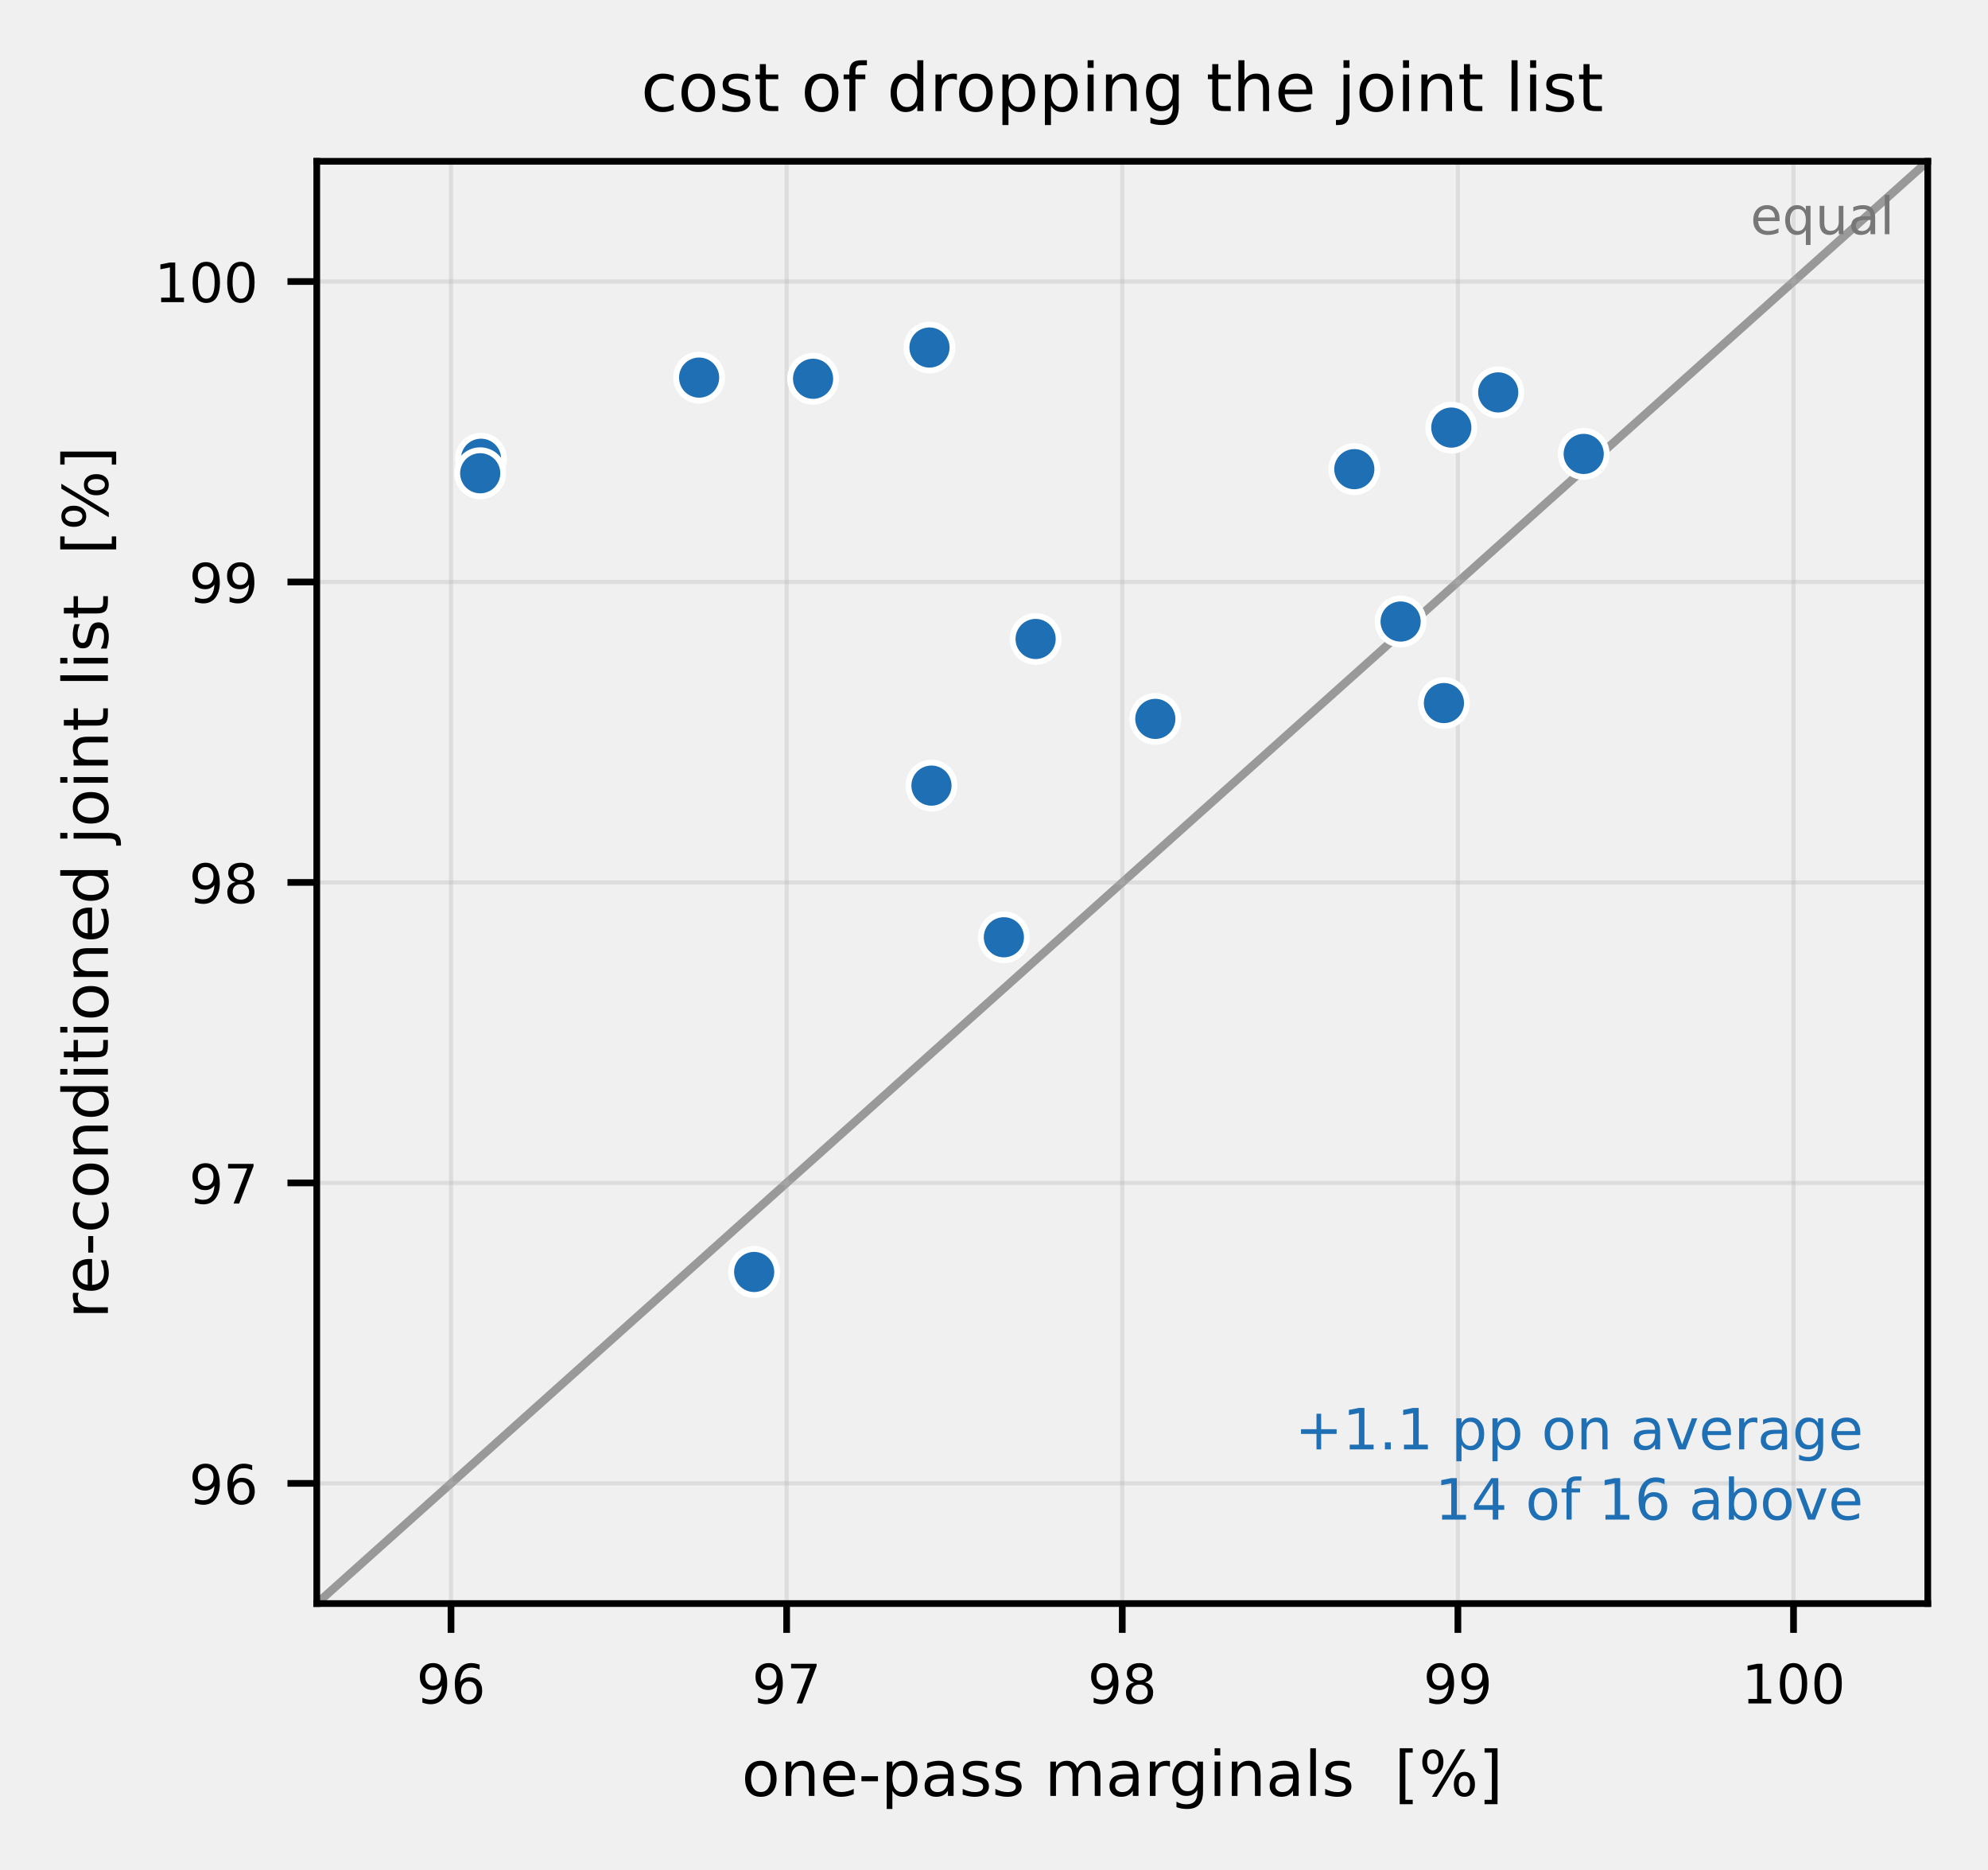
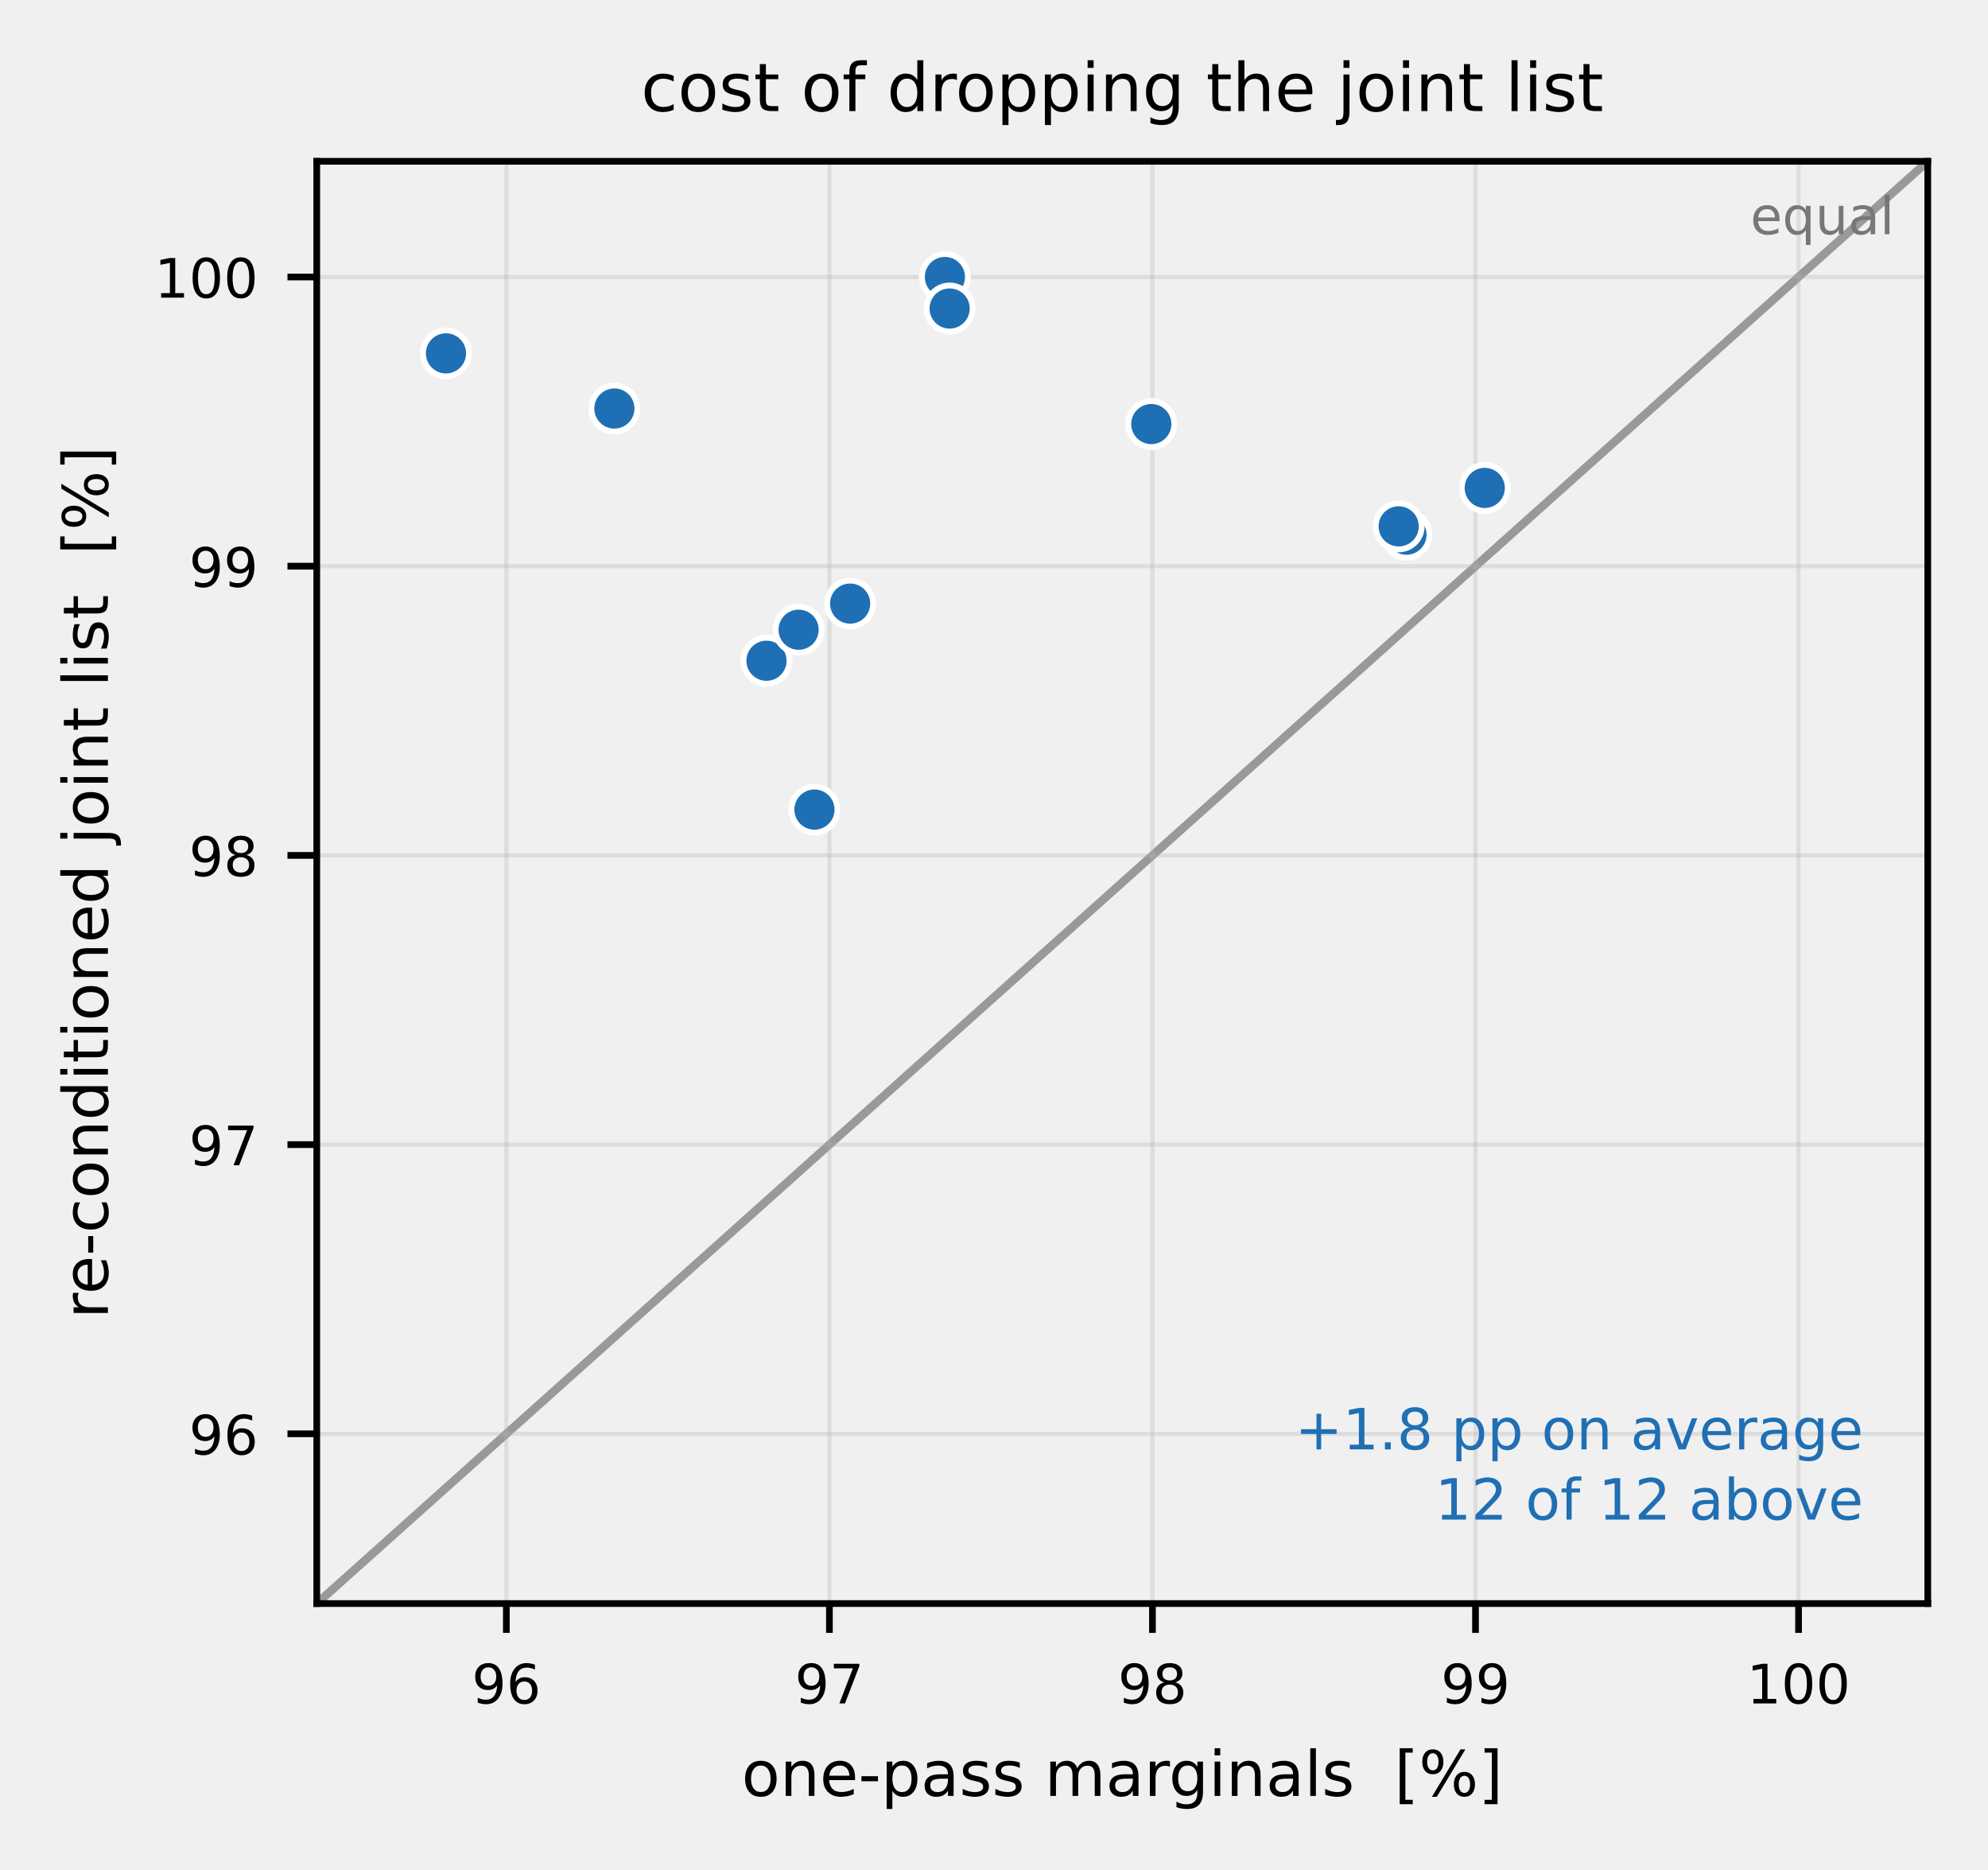
<svg xmlns="http://www.w3.org/2000/svg" xmlns:xlink="http://www.w3.org/1999/xlink" width="237.645pt" height="223.388pt" viewBox="0 0 237.645 223.388" version="1.1">
  <defs>
    <style type="text/css">*{stroke-linejoin: round; stroke-linecap: butt}</style>
  </defs>
  <g id="figure_1">
    <g id="patch_1">
      <path d="M 0 223.388  L 237.645 223.388  L 237.645 0  L 0 0  L 0 223.388  z " style="fill: none" />
    </g>
    <g id="axes_1">
      <g id="patch_2">
        <path d="M 37.865 191.639  L 230.445 191.639  L 230.445 19.279  L 37.865 19.279  L 37.865 191.639  z " style="fill: none" />
      </g>
      <g id="line2d_1">
-         <path d="M 37.865 191.639  L 230.445 19.279  " clip-path="url(#p2196c49c34)" style="fill: none; stroke: #999999; stroke-linecap: square" />
+         <path d="M 37.865 191.639  L 230.445 19.279  " clip-path="url(#p0220fc69d8)" style="fill: none; stroke: #999999; stroke-linecap: square" />
      </g>
      <g id="matplotlib.axis_1">
        <g id="xtick_1">
          <g id="line2d_2">
-             <path d="M 53.914 191.639  L 53.914 19.279  " clip-path="url(#p2196c49c34)" style="fill: none; stroke: #b0b0b0; stroke-opacity: 0.3; stroke-width: 0.5; stroke-linecap: square" />
+             <path d="M 60.529 191.639  L 60.529 19.279  " clip-path="url(#p0220fc69d8)" style="fill: none; stroke: #b0b0b0; stroke-opacity: 0.3; stroke-width: 0.5; stroke-linecap: square" />
          </g>
          <g id="line2d_3">
            <defs>
-               <path id="m50d1a1faae" d="M 0 0  L 0 3.5  " style="stroke: #000000; stroke-width: 0.8" />
+               <path id="m926b6ce892" d="M 0 0  L 0 3.5  " style="stroke: #000000; stroke-width: 0.8" />
            </defs>
            <g>
-               <use xlink:href="#m50d1a1faae" x="53.914" y="191.639" style="stroke: #000000; stroke-width: 0.8" />
+               <use xlink:href="#m926b6ce892" x="60.529" y="191.639" style="stroke: #000000; stroke-width: 0.8" />
            </g>
          </g>
          <g id="text_1">
-             <g transform="translate(49.77818 203.5777) scale(0.065 -0.065)">
+             <g transform="translate(56.3938 203.5777) scale(0.065 -0.065)">
              <defs>
                <path id="DejaVuSans-39" d="M 703 97  L 703 672  Q 941 559 1184 500  Q 1428 441 1663 441  Q 2288 441 2617 861  Q 2947 1281 2994 2138  Q 2813 1869 2534 1725  Q 2256 1581 1919 1581  Q 1219 1581 811 2004  Q 403 2428 403 3163  Q 403 3881 828 4315  Q 1253 4750 1959 4750  Q 2769 4750 3195 4129  Q 3622 3509 3622 2328  Q 3622 1225 3098 567  Q 2575 -91 1691 -91  Q 1453 -91 1209 -44  Q 966 3 703 97  z M 1959 2075  Q 2384 2075 2632 2365  Q 2881 2656 2881 3163  Q 2881 3666 2632 3958  Q 2384 4250 1959 4250  Q 1534 4250 1286 3958  Q 1038 3666 1038 3163  Q 1038 2656 1286 2365  Q 1534 2075 1959 2075  z " transform="scale(0.015625)" />
                <path id="DejaVuSans-36" d="M 2113 2584  Q 1688 2584 1439 2293  Q 1191 2003 1191 1497  Q 1191 994 1439 701  Q 1688 409 2113 409  Q 2538 409 2786 701  Q 3034 994 3034 1497  Q 3034 2003 2786 2293  Q 2538 2584 2113 2584  z M 3366 4563  L 3366 3988  Q 3128 4100 2886 4159  Q 2644 4219 2406 4219  Q 1781 4219 1451 3797  Q 1122 3375 1075 2522  Q 1259 2794 1537 2939  Q 1816 3084 2150 3084  Q 2853 3084 3261 2657  Q 3669 2231 3669 1497  Q 3669 778 3244 343  Q 2819 -91 2113 -91  Q 1303 -91 875 529  Q 447 1150 447 2328  Q 447 3434 972 4092  Q 1497 4750 2381 4750  Q 2619 4750 2861 4703  Q 3103 4656 3366 4563  z " transform="scale(0.015625)" />
              </defs>
              <use xlink:href="#DejaVuSans-39" />
              <use xlink:href="#DejaVuSans-36" transform="translate(63.62305 0)" />
            </g>
          </g>
        </g>
        <g id="xtick_2">
          <g id="line2d_4">
-             <path d="M 94.035 191.639  L 94.035 19.279  " clip-path="url(#p2196c49c34)" style="fill: none; stroke: #b0b0b0; stroke-opacity: 0.3; stroke-width: 0.5; stroke-linecap: square" />
+             <path d="M 99.147 191.639  L 99.147 19.279  " clip-path="url(#p0220fc69d8)" style="fill: none; stroke: #b0b0b0; stroke-opacity: 0.3; stroke-width: 0.5; stroke-linecap: square" />
          </g>
          <g id="line2d_5">
            <g>
-               <use xlink:href="#m50d1a1faae" x="94.035" y="191.639" style="stroke: #000000; stroke-width: 0.8" />
+               <use xlink:href="#m926b6ce892" x="99.147" y="191.639" style="stroke: #000000; stroke-width: 0.8" />
            </g>
          </g>
          <g id="text_2">
-             <g transform="translate(89.89901 203.5777) scale(0.065 -0.065)">
+             <g transform="translate(95.01108 203.5777) scale(0.065 -0.065)">
              <defs>
                <path id="DejaVuSans-37" d="M 525 4666  L 3525 4666  L 3525 4397  L 1831 0  L 1172 0  L 2766 4134  L 525 4134  L 525 4666  z " transform="scale(0.015625)" />
              </defs>
              <use xlink:href="#DejaVuSans-39" />
              <use xlink:href="#DejaVuSans-37" transform="translate(63.62305 0)" />
            </g>
          </g>
        </g>
        <g id="xtick_3">
          <g id="line2d_6">
-             <path d="M 134.155 191.639  L 134.155 19.279  " clip-path="url(#p2196c49c34)" style="fill: none; stroke: #b0b0b0; stroke-opacity: 0.3; stroke-width: 0.5; stroke-linecap: square" />
+             <path d="M 137.764 191.639  L 137.764 19.279  " clip-path="url(#p0220fc69d8)" style="fill: none; stroke: #b0b0b0; stroke-opacity: 0.3; stroke-width: 0.5; stroke-linecap: square" />
          </g>
          <g id="line2d_7">
            <g>
-               <use xlink:href="#m50d1a1faae" x="134.155" y="191.639" style="stroke: #000000; stroke-width: 0.8" />
+               <use xlink:href="#m926b6ce892" x="137.764" y="191.639" style="stroke: #000000; stroke-width: 0.8" />
            </g>
          </g>
          <g id="text_3">
-             <g transform="translate(130.0198 203.5777) scale(0.065 -0.065)">
+             <g transform="translate(133.6284 203.5777) scale(0.065 -0.065)">
              <defs>
                <path id="DejaVuSans-38" d="M 2034 2216  Q 1584 2216 1326 1975  Q 1069 1734 1069 1313  Q 1069 891 1326 650  Q 1584 409 2034 409  Q 2484 409 2743 651  Q 3003 894 3003 1313  Q 3003 1734 2745 1975  Q 2488 2216 2034 2216  z M 1403 2484  Q 997 2584 770 2862  Q 544 3141 544 3541  Q 544 4100 942 4425  Q 1341 4750 2034 4750  Q 2731 4750 3128 4425  Q 3525 4100 3525 3541  Q 3525 3141 3298 2862  Q 3072 2584 2669 2484  Q 3125 2378 3379 2068  Q 3634 1759 3634 1313  Q 3634 634 3220 271  Q 2806 -91 2034 -91  Q 1263 -91 848 271  Q 434 634 434 1313  Q 434 1759 690 2068  Q 947 2378 1403 2484  z M 1172 3481  Q 1172 3119 1398 2916  Q 1625 2713 2034 2713  Q 2441 2713 2670 2916  Q 2900 3119 2900 3481  Q 2900 3844 2670 4047  Q 2441 4250 2034 4250  Q 1625 4250 1398 4047  Q 1172 3844 1172 3481  z " transform="scale(0.015625)" />
              </defs>
              <use xlink:href="#DejaVuSans-39" />
              <use xlink:href="#DejaVuSans-38" transform="translate(63.62305 0)" />
            </g>
          </g>
        </g>
        <g id="xtick_4">
          <g id="line2d_8">
-             <path d="M 174.276 191.639  L 174.276 19.279  " clip-path="url(#p2196c49c34)" style="fill: none; stroke: #b0b0b0; stroke-opacity: 0.3; stroke-width: 0.5; stroke-linecap: square" />
+             <path d="M 176.381 191.639  L 176.381 19.279  " clip-path="url(#p0220fc69d8)" style="fill: none; stroke: #b0b0b0; stroke-opacity: 0.3; stroke-width: 0.5; stroke-linecap: square" />
          </g>
          <g id="line2d_9">
            <g>
-               <use xlink:href="#m50d1a1faae" x="174.276" y="191.639" style="stroke: #000000; stroke-width: 0.8" />
+               <use xlink:href="#m926b6ce892" x="176.381" y="191.639" style="stroke: #000000; stroke-width: 0.8" />
            </g>
          </g>
          <g id="text_4">
-             <g transform="translate(170.1407 203.5777) scale(0.065 -0.065)">
+             <g transform="translate(172.2456 203.5777) scale(0.065 -0.065)">
              <use xlink:href="#DejaVuSans-39" />
              <use xlink:href="#DejaVuSans-39" transform="translate(63.62305 0)" />
            </g>
          </g>
        </g>
        <g id="xtick_5">
          <g id="line2d_10">
-             <path d="M 214.397 191.639  L 214.397 19.279  " clip-path="url(#p2196c49c34)" style="fill: none; stroke: #b0b0b0; stroke-opacity: 0.3; stroke-width: 0.5; stroke-linecap: square" />
+             <path d="M 214.999 191.639  L 214.999 19.279  " clip-path="url(#p0220fc69d8)" style="fill: none; stroke: #b0b0b0; stroke-opacity: 0.3; stroke-width: 0.5; stroke-linecap: square" />
          </g>
          <g id="line2d_11">
            <g>
-               <use xlink:href="#m50d1a1faae" x="214.397" y="191.639" style="stroke: #000000; stroke-width: 0.8" />
+               <use xlink:href="#m926b6ce892" x="214.999" y="191.639" style="stroke: #000000; stroke-width: 0.8" />
            </g>
          </g>
          <g id="text_5">
-             <g transform="translate(208.1937 203.5777) scale(0.065 -0.065)">
+             <g transform="translate(208.7951 203.5777) scale(0.065 -0.065)">
              <defs>
                <path id="DejaVuSans-31" d="M 794 531  L 1825 531  L 1825 4091  L 703 3866  L 703 4441  L 1819 4666  L 2450 4666  L 2450 531  L 3481 531  L 3481 0  L 794 0  L 794 531  z " transform="scale(0.015625)" />
                <path id="DejaVuSans-30" d="M 2034 4250  Q 1547 4250 1301 3770  Q 1056 3291 1056 2328  Q 1056 1369 1301 889  Q 1547 409 2034 409  Q 2525 409 2770 889  Q 3016 1369 3016 2328  Q 3016 3291 2770 3770  Q 2525 4250 2034 4250  z M 2034 4750  Q 2819 4750 3233 4129  Q 3647 3509 3647 2328  Q 3647 1150 3233 529  Q 2819 -91 2034 -91  Q 1250 -91 836 529  Q 422 1150 422 2328  Q 422 3509 836 4129  Q 1250 4750 2034 4750  z " transform="scale(0.015625)" />
              </defs>
              <use xlink:href="#DejaVuSans-31" />
              <use xlink:href="#DejaVuSans-30" transform="translate(63.62305 0)" />
              <use xlink:href="#DejaVuSans-30" transform="translate(127.2461 0)" />
            </g>
          </g>
        </g>
        <g id="text_6">
          <g transform="translate(88.65449 214.6284) scale(0.075 -0.075)">
            <defs>
              <path id="DejaVuSans-6f" d="M 1959 3097  Q 1497 3097 1228 2736  Q 959 2375 959 1747  Q 959 1119 1226 758  Q 1494 397 1959 397  Q 2419 397 2687 759  Q 2956 1122 2956 1747  Q 2956 2369 2687 2733  Q 2419 3097 1959 3097  z M 1959 3584  Q 2709 3584 3137 3096  Q 3566 2609 3566 1747  Q 3566 888 3137 398  Q 2709 -91 1959 -91  Q 1206 -91 779 398  Q 353 888 353 1747  Q 353 2609 779 3096  Q 1206 3584 1959 3584  z " transform="scale(0.015625)" />
              <path id="DejaVuSans-6e" d="M 3513 2113  L 3513 0  L 2938 0  L 2938 2094  Q 2938 2591 2744 2837  Q 2550 3084 2163 3084  Q 1697 3084 1428 2787  Q 1159 2491 1159 1978  L 1159 0  L 581 0  L 581 3500  L 1159 3500  L 1159 2956  Q 1366 3272 1645 3428  Q 1925 3584 2291 3584  Q 2894 3584 3203 3211  Q 3513 2838 3513 2113  z " transform="scale(0.015625)" />
              <path id="DejaVuSans-65" d="M 3597 1894  L 3597 1613  L 953 1613  Q 991 1019 1311 708  Q 1631 397 2203 397  Q 2534 397 2845 478  Q 3156 559 3463 722  L 3463 178  Q 3153 47 2828 -22  Q 2503 -91 2169 -91  Q 1331 -91 842 396  Q 353 884 353 1716  Q 353 2575 817 3079  Q 1281 3584 2069 3584  Q 2775 3584 3186 3129  Q 3597 2675 3597 1894  z M 3022 2063  Q 3016 2534 2758 2815  Q 2500 3097 2075 3097  Q 1594 3097 1305 2825  Q 1016 2553 972 2059  L 3022 2063  z " transform="scale(0.015625)" />
              <path id="DejaVuSans-2d" d="M 313 2009  L 1997 2009  L 1997 1497  L 313 1497  L 313 2009  z " transform="scale(0.015625)" />
              <path id="DejaVuSans-70" d="M 1159 525  L 1159 -1331  L 581 -1331  L 581 3500  L 1159 3500  L 1159 2969  Q 1341 3281 1617 3432  Q 1894 3584 2278 3584  Q 2916 3584 3314 3078  Q 3713 2572 3713 1747  Q 3713 922 3314 415  Q 2916 -91 2278 -91  Q 1894 -91 1617 61  Q 1341 213 1159 525  z M 3116 1747  Q 3116 2381 2855 2742  Q 2594 3103 2138 3103  Q 1681 3103 1420 2742  Q 1159 2381 1159 1747  Q 1159 1113 1420 752  Q 1681 391 2138 391  Q 2594 391 2855 752  Q 3116 1113 3116 1747  z " transform="scale(0.015625)" />
              <path id="DejaVuSans-61" d="M 2194 1759  Q 1497 1759 1228 1600  Q 959 1441 959 1056  Q 959 750 1161 570  Q 1363 391 1709 391  Q 2188 391 2477 730  Q 2766 1069 2766 1631  L 2766 1759  L 2194 1759  z M 3341 1997  L 3341 0  L 2766 0  L 2766 531  Q 2569 213 2275 61  Q 1981 -91 1556 -91  Q 1019 -91 701 211  Q 384 513 384 1019  Q 384 1609 779 1909  Q 1175 2209 1959 2209  L 2766 2209  L 2766 2266  Q 2766 2663 2505 2880  Q 2244 3097 1772 3097  Q 1472 3097 1187 3025  Q 903 2953 641 2809  L 641 3341  Q 956 3463 1253 3523  Q 1550 3584 1831 3584  Q 2591 3584 2966 3190  Q 3341 2797 3341 1997  z " transform="scale(0.015625)" />
              <path id="DejaVuSans-73" d="M 2834 3397  L 2834 2853  Q 2591 2978 2328 3040  Q 2066 3103 1784 3103  Q 1356 3103 1142 2972  Q 928 2841 928 2578  Q 928 2378 1081 2264  Q 1234 2150 1697 2047  L 1894 2003  Q 2506 1872 2764 1633  Q 3022 1394 3022 966  Q 3022 478 2636 193  Q 2250 -91 1575 -91  Q 1294 -91 989 -36  Q 684 19 347 128  L 347 722  Q 666 556 975 473  Q 1284 391 1588 391  Q 1994 391 2212 530  Q 2431 669 2431 922  Q 2431 1156 2273 1281  Q 2116 1406 1581 1522  L 1381 1569  Q 847 1681 609 1914  Q 372 2147 372 2553  Q 372 3047 722 3315  Q 1072 3584 1716 3584  Q 2034 3584 2315 3537  Q 2597 3491 2834 3397  z " transform="scale(0.015625)" />
              <path id="DejaVuSans-20" transform="scale(0.015625)" />
              <path id="DejaVuSans-6d" d="M 3328 2828  Q 3544 3216 3844 3400  Q 4144 3584 4550 3584  Q 5097 3584 5394 3201  Q 5691 2819 5691 2113  L 5691 0  L 5113 0  L 5113 2094  Q 5113 2597 4934 2840  Q 4756 3084 4391 3084  Q 3944 3084 3684 2787  Q 3425 2491 3425 1978  L 3425 0  L 2847 0  L 2847 2094  Q 2847 2600 2669 2842  Q 2491 3084 2119 3084  Q 1678 3084 1418 2786  Q 1159 2488 1159 1978  L 1159 0  L 581 0  L 581 3500  L 1159 3500  L 1159 2956  Q 1356 3278 1631 3431  Q 1906 3584 2284 3584  Q 2666 3584 2933 3390  Q 3200 3197 3328 2828  z " transform="scale(0.015625)" />
              <path id="DejaVuSans-72" d="M 2631 2963  Q 2534 3019 2420 3045  Q 2306 3072 2169 3072  Q 1681 3072 1420 2755  Q 1159 2438 1159 1844  L 1159 0  L 581 0  L 581 3500  L 1159 3500  L 1159 2956  Q 1341 3275 1631 3429  Q 1922 3584 2338 3584  Q 2397 3584 2469 3576  Q 2541 3569 2628 3553  L 2631 2963  z " transform="scale(0.015625)" />
              <path id="DejaVuSans-67" d="M 2906 1791  Q 2906 2416 2648 2759  Q 2391 3103 1925 3103  Q 1463 3103 1205 2759  Q 947 2416 947 1791  Q 947 1169 1205 825  Q 1463 481 1925 481  Q 2391 481 2648 825  Q 2906 1169 2906 1791  z M 3481 434  Q 3481 -459 3084 -895  Q 2688 -1331 1869 -1331  Q 1566 -1331 1297 -1286  Q 1028 -1241 775 -1147  L 775 -588  Q 1028 -725 1275 -790  Q 1522 -856 1778 -856  Q 2344 -856 2625 -561  Q 2906 -266 2906 331  L 2906 616  Q 2728 306 2450 153  Q 2172 0 1784 0  Q 1141 0 747 490  Q 353 981 353 1791  Q 353 2603 747 3093  Q 1141 3584 1784 3584  Q 2172 3584 2450 3431  Q 2728 3278 2906 2969  L 2906 3500  L 3481 3500  L 3481 434  z " transform="scale(0.015625)" />
              <path id="DejaVuSans-69" d="M 603 3500  L 1178 3500  L 1178 0  L 603 0  L 603 3500  z M 603 4863  L 1178 4863  L 1178 4134  L 603 4134  L 603 4863  z " transform="scale(0.015625)" />
              <path id="DejaVuSans-6c" d="M 603 4863  L 1178 4863  L 1178 0  L 603 0  L 603 4863  z " transform="scale(0.015625)" />
              <path id="DejaVuSans-5b" d="M 550 4863  L 1875 4863  L 1875 4416  L 1125 4416  L 1125 -397  L 1875 -397  L 1875 -844  L 550 -844  L 550 4863  z " transform="scale(0.015625)" />
              <path id="DejaVuSans-25" d="M 4653 2053  Q 4381 2053 4226 1822  Q 4072 1591 4072 1178  Q 4072 772 4226 539  Q 4381 306 4653 306  Q 4919 306 5073 539  Q 5228 772 5228 1178  Q 5228 1588 5073 1820  Q 4919 2053 4653 2053  z M 4653 2450  Q 5147 2450 5437 2106  Q 5728 1763 5728 1178  Q 5728 594 5436 251  Q 5144 -91 4653 -91  Q 4153 -91 3862 251  Q 3572 594 3572 1178  Q 3572 1766 3864 2108  Q 4156 2450 4653 2450  z M 1428 4353  Q 1159 4353 1004 4120  Q 850 3888 850 3481  Q 850 3069 1003 2837  Q 1156 2606 1428 2606  Q 1700 2606 1854 2837  Q 2009 3069 2009 3481  Q 2009 3884 1853 4118  Q 1697 4353 1428 4353  z M 4250 4750  L 4750 4750  L 1831 -91  L 1331 -91  L 4250 4750  z M 1428 4750  Q 1922 4750 2215 4408  Q 2509 4066 2509 3481  Q 2509 2891 2217 2550  Q 1925 2209 1428 2209  Q 931 2209 642 2551  Q 353 2894 353 3481  Q 353 4063 643 4406  Q 934 4750 1428 4750  z " transform="scale(0.015625)" />
              <path id="DejaVuSans-5d" d="M 1947 4863  L 1947 -844  L 622 -844  L 622 -397  L 1369 -397  L 1369 4416  L 622 4416  L 622 4863  L 1947 4863  z " transform="scale(0.015625)" />
            </defs>
            <use xlink:href="#DejaVuSans-6f" />
            <use xlink:href="#DejaVuSans-6e" transform="translate(61.18164 0)" />
            <use xlink:href="#DejaVuSans-65" transform="translate(124.5605 0)" />
            <use xlink:href="#DejaVuSans-2d" transform="translate(186.084 0)" />
            <use xlink:href="#DejaVuSans-70" transform="translate(222.168 0)" />
            <use xlink:href="#DejaVuSans-61" transform="translate(285.6445 0)" />
            <use xlink:href="#DejaVuSans-73" transform="translate(346.9238 0)" />
            <use xlink:href="#DejaVuSans-73" transform="translate(399.0234 0)" />
            <use xlink:href="#DejaVuSans-20" transform="translate(451.123 0)" />
            <use xlink:href="#DejaVuSans-6d" transform="translate(482.9102 0)" />
            <use xlink:href="#DejaVuSans-61" transform="translate(580.3223 0)" />
            <use xlink:href="#DejaVuSans-72" transform="translate(641.6016 0)" />
            <use xlink:href="#DejaVuSans-67" transform="translate(680.9648 0)" />
            <use xlink:href="#DejaVuSans-69" transform="translate(744.4414 0)" />
            <use xlink:href="#DejaVuSans-6e" transform="translate(772.2246 0)" />
            <use xlink:href="#DejaVuSans-61" transform="translate(835.6035 0)" />
            <use xlink:href="#DejaVuSans-6c" transform="translate(896.8828 0)" />
            <use xlink:href="#DejaVuSans-73" transform="translate(924.666 0)" />
            <use xlink:href="#DejaVuSans-20" transform="translate(976.7656 0)" />
            <use xlink:href="#DejaVuSans-20" transform="translate(1008.553 0)" />
            <use xlink:href="#DejaVuSans-5b" transform="translate(1040.34 0)" />
            <use xlink:href="#DejaVuSans-25" transform="translate(1079.354 0)" />
            <use xlink:href="#DejaVuSans-5d" transform="translate(1174.373 0)" />
          </g>
        </g>
      </g>
      <g id="matplotlib.axis_2">
        <g id="ytick_1">
          <g id="line2d_12">
-             <path d="M 37.865 177.275  L 230.445 177.275  " clip-path="url(#p2196c49c34)" style="fill: none; stroke: #b0b0b0; stroke-opacity: 0.3; stroke-width: 0.5; stroke-linecap: square" />
+             <path d="M 37.865 171.354  L 230.445 171.354  " clip-path="url(#p0220fc69d8)" style="fill: none; stroke: #b0b0b0; stroke-opacity: 0.3; stroke-width: 0.5; stroke-linecap: square" />
          </g>
          <g id="line2d_13">
            <defs>
-               <path id="m8df9eb18dc" d="M 0 0  L -3.5 0  " style="stroke: #000000; stroke-width: 0.8" />
+               <path id="md4b26f24df" d="M 0 0  L -3.5 0  " style="stroke: #000000; stroke-width: 0.8" />
            </defs>
            <g>
-               <use xlink:href="#m8df9eb18dc" x="37.865" y="177.275" style="stroke: #000000; stroke-width: 0.8" />
+               <use xlink:href="#md4b26f24df" x="37.865" y="171.354" style="stroke: #000000; stroke-width: 0.8" />
            </g>
          </g>
          <g id="text_7">
-             <g transform="translate(22.59422 179.7449) scale(0.065 -0.065)">
+             <g transform="translate(22.59422 173.8239) scale(0.065 -0.065)">
              <use xlink:href="#DejaVuSans-39" />
              <use xlink:href="#DejaVuSans-36" transform="translate(63.62305 0)" />
            </g>
          </g>
        </g>
        <g id="ytick_2">
          <g id="line2d_14">
-             <path d="M 37.865 141.367  L 230.445 141.367  " clip-path="url(#p2196c49c34)" style="fill: none; stroke: #b0b0b0; stroke-opacity: 0.3; stroke-width: 0.5; stroke-linecap: square" />
+             <path d="M 37.865 136.792  L 230.445 136.792  " clip-path="url(#p0220fc69d8)" style="fill: none; stroke: #b0b0b0; stroke-opacity: 0.3; stroke-width: 0.5; stroke-linecap: square" />
          </g>
          <g id="line2d_15">
            <g>
-               <use xlink:href="#m8df9eb18dc" x="37.865" y="141.367" style="stroke: #000000; stroke-width: 0.8" />
+               <use xlink:href="#md4b26f24df" x="37.865" y="136.792" style="stroke: #000000; stroke-width: 0.8" />
            </g>
          </g>
          <g id="text_8">
-             <g transform="translate(22.59422 143.8366) scale(0.065 -0.065)">
+             <g transform="translate(22.59422 139.2612) scale(0.065 -0.065)">
              <use xlink:href="#DejaVuSans-39" />
              <use xlink:href="#DejaVuSans-37" transform="translate(63.62305 0)" />
            </g>
          </g>
        </g>
        <g id="ytick_3">
          <g id="line2d_16">
-             <path d="M 37.865 105.459  L 230.445 105.459  " clip-path="url(#p2196c49c34)" style="fill: none; stroke: #b0b0b0; stroke-opacity: 0.3; stroke-width: 0.5; stroke-linecap: square" />
+             <path d="M 37.865 102.229  L 230.445 102.229  " clip-path="url(#p0220fc69d8)" style="fill: none; stroke: #b0b0b0; stroke-opacity: 0.3; stroke-width: 0.5; stroke-linecap: square" />
          </g>
          <g id="line2d_17">
            <g>
-               <use xlink:href="#m8df9eb18dc" x="37.865" y="105.459" style="stroke: #000000; stroke-width: 0.8" />
+               <use xlink:href="#md4b26f24df" x="37.865" y="102.229" style="stroke: #000000; stroke-width: 0.8" />
            </g>
          </g>
          <g id="text_9">
-             <g transform="translate(22.59422 107.9282) scale(0.065 -0.065)">
+             <g transform="translate(22.59422 104.6986) scale(0.065 -0.065)">
              <use xlink:href="#DejaVuSans-39" />
              <use xlink:href="#DejaVuSans-38" transform="translate(63.62305 0)" />
            </g>
          </g>
        </g>
        <g id="ytick_4">
          <g id="line2d_18">
-             <path d="M 37.865 69.55  L 230.445 69.55  " clip-path="url(#p2196c49c34)" style="fill: none; stroke: #b0b0b0; stroke-opacity: 0.3; stroke-width: 0.5; stroke-linecap: square" />
+             <path d="M 37.865 67.666  L 230.445 67.666  " clip-path="url(#p0220fc69d8)" style="fill: none; stroke: #b0b0b0; stroke-opacity: 0.3; stroke-width: 0.5; stroke-linecap: square" />
          </g>
          <g id="line2d_19">
            <g>
-               <use xlink:href="#m8df9eb18dc" x="37.865" y="69.55" style="stroke: #000000; stroke-width: 0.8" />
+               <use xlink:href="#md4b26f24df" x="37.865" y="67.666" style="stroke: #000000; stroke-width: 0.8" />
            </g>
          </g>
          <g id="text_10">
-             <g transform="translate(22.59422 72.01991) scale(0.065 -0.065)">
+             <g transform="translate(22.59422 70.13595) scale(0.065 -0.065)">
              <use xlink:href="#DejaVuSans-39" />
              <use xlink:href="#DejaVuSans-39" transform="translate(63.62305 0)" />
            </g>
          </g>
        </g>
        <g id="ytick_5">
          <g id="line2d_20">
-             <path d="M 37.865 33.642  L 230.445 33.642  " clip-path="url(#p2196c49c34)" style="fill: none; stroke: #b0b0b0; stroke-opacity: 0.3; stroke-width: 0.5; stroke-linecap: square" />
+             <path d="M 37.865 33.104  L 230.445 33.104  " clip-path="url(#p0220fc69d8)" style="fill: none; stroke: #b0b0b0; stroke-opacity: 0.3; stroke-width: 0.5; stroke-linecap: square" />
          </g>
          <g id="line2d_21">
            <g>
-               <use xlink:href="#m8df9eb18dc" x="37.865" y="33.642" style="stroke: #000000; stroke-width: 0.8" />
+               <use xlink:href="#md4b26f24df" x="37.865" y="33.104" style="stroke: #000000; stroke-width: 0.8" />
            </g>
          </g>
          <g id="text_11">
-             <g transform="translate(18.45859 36.11158) scale(0.065 -0.065)">
+             <g transform="translate(18.45859 35.5733) scale(0.065 -0.065)">
              <use xlink:href="#DejaVuSans-31" />
              <use xlink:href="#DejaVuSans-30" transform="translate(63.62305 0)" />
              <use xlink:href="#DejaVuSans-30" transform="translate(127.2461 0)" />
            </g>
          </g>
        </g>
        <g id="text_12">
          <g transform="translate(12.89883 157.5914) rotate(-90) scale(0.075 -0.075)">
            <defs>
              <path id="DejaVuSans-63" d="M 3122 3366  L 3122 2828  Q 2878 2963 2633 3030  Q 2388 3097 2138 3097  Q 1578 3097 1268 2742  Q 959 2388 959 1747  Q 959 1106 1268 751  Q 1578 397 2138 397  Q 2388 397 2633 464  Q 2878 531 3122 666  L 3122 134  Q 2881 22 2623 -34  Q 2366 -91 2075 -91  Q 1284 -91 818 406  Q 353 903 353 1747  Q 353 2603 823 3093  Q 1294 3584 2113 3584  Q 2378 3584 2631 3529  Q 2884 3475 3122 3366  z " transform="scale(0.015625)" />
              <path id="DejaVuSans-64" d="M 2906 2969  L 2906 4863  L 3481 4863  L 3481 0  L 2906 0  L 2906 525  Q 2725 213 2448 61  Q 2172 -91 1784 -91  Q 1150 -91 751 415  Q 353 922 353 1747  Q 353 2572 751 3078  Q 1150 3584 1784 3584  Q 2172 3584 2448 3432  Q 2725 3281 2906 2969  z M 947 1747  Q 947 1113 1208 752  Q 1469 391 1925 391  Q 2381 391 2643 752  Q 2906 1113 2906 1747  Q 2906 2381 2643 2742  Q 2381 3103 1925 3103  Q 1469 3103 1208 2742  Q 947 2381 947 1747  z " transform="scale(0.015625)" />
              <path id="DejaVuSans-74" d="M 1172 4494  L 1172 3500  L 2356 3500  L 2356 3053  L 1172 3053  L 1172 1153  Q 1172 725 1289 603  Q 1406 481 1766 481  L 2356 481  L 2356 0  L 1766 0  Q 1100 0 847 248  Q 594 497 594 1153  L 594 3053  L 172 3053  L 172 3500  L 594 3500  L 594 4494  L 1172 4494  z " transform="scale(0.015625)" />
              <path id="DejaVuSans-6a" d="M 603 3500  L 1178 3500  L 1178 -63  Q 1178 -731 923 -1031  Q 669 -1331 103 -1331  L -116 -1331  L -116 -844  L 38 -844  Q 366 -844 484 -692  Q 603 -541 603 -63  L 603 3500  z M 603 4863  L 1178 4863  L 1178 4134  L 603 4134  L 603 4863  z " transform="scale(0.015625)" />
            </defs>
            <use xlink:href="#DejaVuSans-72" />
            <use xlink:href="#DejaVuSans-65" transform="translate(38.86328 0)" />
            <use xlink:href="#DejaVuSans-2d" transform="translate(100.3867 0)" />
            <use xlink:href="#DejaVuSans-63" transform="translate(136.4707 0)" />
            <use xlink:href="#DejaVuSans-6f" transform="translate(191.4512 0)" />
            <use xlink:href="#DejaVuSans-6e" transform="translate(252.6328 0)" />
            <use xlink:href="#DejaVuSans-64" transform="translate(316.0117 0)" />
            <use xlink:href="#DejaVuSans-69" transform="translate(379.4883 0)" />
            <use xlink:href="#DejaVuSans-74" transform="translate(407.2715 0)" />
            <use xlink:href="#DejaVuSans-69" transform="translate(446.4805 0)" />
            <use xlink:href="#DejaVuSans-6f" transform="translate(474.2637 0)" />
            <use xlink:href="#DejaVuSans-6e" transform="translate(535.4453 0)" />
            <use xlink:href="#DejaVuSans-65" transform="translate(598.8242 0)" />
            <use xlink:href="#DejaVuSans-64" transform="translate(660.3477 0)" />
            <use xlink:href="#DejaVuSans-20" transform="translate(723.8242 0)" />
            <use xlink:href="#DejaVuSans-6a" transform="translate(755.6113 0)" />
            <use xlink:href="#DejaVuSans-6f" transform="translate(783.3945 0)" />
            <use xlink:href="#DejaVuSans-69" transform="translate(844.5762 0)" />
            <use xlink:href="#DejaVuSans-6e" transform="translate(872.3594 0)" />
            <use xlink:href="#DejaVuSans-74" transform="translate(935.7383 0)" />
            <use xlink:href="#DejaVuSans-20" transform="translate(974.9473 0)" />
            <use xlink:href="#DejaVuSans-6c" transform="translate(1006.734 0)" />
            <use xlink:href="#DejaVuSans-69" transform="translate(1034.518 0)" />
            <use xlink:href="#DejaVuSans-73" transform="translate(1062.301 0)" />
            <use xlink:href="#DejaVuSans-74" transform="translate(1114.4 0)" />
            <use xlink:href="#DejaVuSans-20" transform="translate(1153.609 0)" />
            <use xlink:href="#DejaVuSans-20" transform="translate(1185.396 0)" />
            <use xlink:href="#DejaVuSans-5b" transform="translate(1217.184 0)" />
            <use xlink:href="#DejaVuSans-25" transform="translate(1256.197 0)" />
            <use xlink:href="#DejaVuSans-5d" transform="translate(1351.217 0)" />
          </g>
        </g>
      </g>
      <g id="patch_3">
        <path d="M 37.865 191.639  L 37.865 19.279  " style="fill: none; stroke: #000000; stroke-width: 0.8; stroke-linejoin: miter; stroke-linecap: square" />
      </g>
      <g id="patch_4">
        <path d="M 230.445 191.639  L 230.445 19.279  " style="fill: none; stroke: #000000; stroke-width: 0.8; stroke-linejoin: miter; stroke-linecap: square" />
      </g>
      <g id="patch_5">
        <path d="M 37.865 191.639  L 230.445 191.639  " style="fill: none; stroke: #000000; stroke-width: 0.8; stroke-linejoin: miter; stroke-linecap: square" />
      </g>
      <g id="patch_6">
        <path d="M 37.865 19.279  L 230.445 19.279  " style="fill: none; stroke: #000000; stroke-width: 0.8; stroke-linejoin: miter; stroke-linecap: square" />
      </g>
      <g id="text_13">
        <g style="fill: #777777" transform="translate(209.2434 27.98978) scale(0.062 -0.062)">
          <defs>
            <path id="DejaVuSans-71" d="M 947 1747  Q 947 1113 1208 752  Q 1469 391 1925 391  Q 2381 391 2643 752  Q 2906 1113 2906 1747  Q 2906 2381 2643 2742  Q 2381 3103 1925 3103  Q 1469 3103 1208 2742  Q 947 2381 947 1747  z M 2906 525  Q 2725 213 2448 61  Q 2172 -91 1784 -91  Q 1150 -91 751 415  Q 353 922 353 1747  Q 353 2572 751 3078  Q 1150 3584 1784 3584  Q 2172 3584 2448 3432  Q 2725 3281 2906 2969  L 2906 3500  L 3481 3500  L 3481 -1331  L 2906 -1331  L 2906 525  z " transform="scale(0.015625)" />
            <path id="DejaVuSans-75" d="M 544 1381  L 544 3500  L 1119 3500  L 1119 1403  Q 1119 906 1312 657  Q 1506 409 1894 409  Q 2359 409 2629 706  Q 2900 1003 2900 1516  L 2900 3500  L 3475 3500  L 3475 0  L 2900 0  L 2900 538  Q 2691 219 2414 64  Q 2138 -91 1772 -91  Q 1169 -91 856 284  Q 544 659 544 1381  z M 1991 3584  L 1991 3584  z " transform="scale(0.015625)" />
          </defs>
          <use xlink:href="#DejaVuSans-65" />
          <use xlink:href="#DejaVuSans-71" transform="translate(61.52344 0)" />
          <use xlink:href="#DejaVuSans-75" transform="translate(125 0)" />
          <use xlink:href="#DejaVuSans-61" transform="translate(188.3789 0)" />
          <use xlink:href="#DejaVuSans-6c" transform="translate(249.6582 0)" />
        </g>
      </g>
      <g id="line2d_22">
        <defs>
-           <path id="madfdead9b5" d="M 0 2.75  C 0.729 2.75 1.429 2.46 1.945 1.945  C 2.46 1.429 2.75 0.729 2.75 0  C 2.75 -0.729 2.46 -1.429 1.945 -1.945  C 1.429 -2.46 0.729 -2.75 0 -2.75  C -0.729 -2.75 -1.429 -2.46 -1.945 -1.945  C -2.46 -1.429 -2.75 -0.729 -2.75 0  C -2.75 0.729 -2.46 1.429 -1.945 1.945  C -1.429 2.46 -0.729 2.75 0 2.75  z " style="stroke: #ffffff; stroke-width: 0.7" />
+           <path id="m42944a2e7d" d="M 0 2.75  C 0.729 2.75 1.429 2.46 1.945 1.945  C 2.46 1.429 2.75 0.729 2.75 0  C 2.75 -0.729 2.46 -1.429 1.945 -1.945  C 1.429 -2.46 0.729 -2.75 0 -2.75  C -0.729 -2.75 -1.429 -2.46 -1.945 -1.945  C -2.46 -1.429 -2.75 -0.729 -2.75 0  C -2.75 0.729 -2.46 1.429 -1.945 1.945  C -1.429 2.46 -0.729 2.75 0 2.75  z " style="stroke: #ffffff; stroke-width: 0.7" />
        </defs>
-         <g clip-path="url(#p2196c49c34)">
-           <use xlink:href="#madfdead9b5" x="90.153" y="152.011" style="fill: #1f6fb4; stroke: #ffffff; stroke-width: 0.7" />
-           <use xlink:href="#madfdead9b5" x="83.572" y="45.127" style="fill: #1f6fb4; stroke: #ffffff; stroke-width: 0.7" />
-           <use xlink:href="#madfdead9b5" x="173.49" y="51.101" style="fill: #1f6fb4; stroke: #ffffff; stroke-width: 0.7" />
-           <use xlink:href="#madfdead9b5" x="189.316" y="54.248" style="fill: #1f6fb4; stroke: #ffffff; stroke-width: 0.7" />
-           <use xlink:href="#madfdead9b5" x="179.097" y="46.895" style="fill: #1f6fb4; stroke: #ffffff; stroke-width: 0.7" />
-           <use xlink:href="#madfdead9b5" x="97.195" y="45.266" style="fill: #1f6fb4; stroke: #ffffff; stroke-width: 0.7" />
-           <use xlink:href="#madfdead9b5" x="111.11" y="41.533" style="fill: #1f6fb4; stroke: #ffffff; stroke-width: 0.7" />
-           <use xlink:href="#madfdead9b5" x="120.003" y="112.013" style="fill: #1f6fb4; stroke: #ffffff; stroke-width: 0.7" />
-           <use xlink:href="#madfdead9b5" x="167.429" y="74.279" style="fill: #1f6fb4; stroke: #ffffff; stroke-width: 0.7" />
-           <use xlink:href="#madfdead9b5" x="57.501" y="54.825" style="fill: #1f6fb4; stroke: #ffffff; stroke-width: 0.7" />
-           <use xlink:href="#madfdead9b5" x="161.895" y="56.069" style="fill: #1f6fb4; stroke: #ffffff; stroke-width: 0.7" />
-           <use xlink:href="#madfdead9b5" x="138.106" y="85.914" style="fill: #1f6fb4; stroke: #ffffff; stroke-width: 0.7" />
-           <use xlink:href="#madfdead9b5" x="111.348" y="93.888" style="fill: #1f6fb4; stroke: #ffffff; stroke-width: 0.7" />
-           <use xlink:href="#madfdead9b5" x="172.607" y="84.02" style="fill: #1f6fb4; stroke: #ffffff; stroke-width: 0.7" />
-           <use xlink:href="#madfdead9b5" x="123.797" y="76.363" style="fill: #1f6fb4; stroke: #ffffff; stroke-width: 0.7" />
-           <use xlink:href="#madfdead9b5" x="57.404" y="56.559" style="fill: #1f6fb4; stroke: #ffffff; stroke-width: 0.7" />
+         <g clip-path="url(#p0220fc69d8)">
+           <use xlink:href="#m42944a2e7d" x="112.953" y="33.104" style="fill: #1f6fb4; stroke: #ffffff; stroke-width: 0.7" />
+           <use xlink:href="#m42944a2e7d" x="177.486" y="58.311" style="fill: #1f6fb4; stroke: #ffffff; stroke-width: 0.7" />
+           <use xlink:href="#m42944a2e7d" x="113.518" y="36.87" style="fill: #1f6fb4; stroke: #ffffff; stroke-width: 0.7" />
+           <use xlink:href="#m42944a2e7d" x="97.36" y="96.753" style="fill: #1f6fb4; stroke: #ffffff; stroke-width: 0.7" />
+           <use xlink:href="#m42944a2e7d" x="137.624" y="50.679" style="fill: #1f6fb4; stroke: #ffffff; stroke-width: 0.7" />
+           <use xlink:href="#m42944a2e7d" x="73.444" y="48.822" style="fill: #1f6fb4; stroke: #ffffff; stroke-width: 0.7" />
+           <use xlink:href="#m42944a2e7d" x="168.13" y="63.899" style="fill: #1f6fb4; stroke: #ffffff; stroke-width: 0.7" />
+           <use xlink:href="#m42944a2e7d" x="53.312" y="42.23" style="fill: #1f6fb4; stroke: #ffffff; stroke-width: 0.7" />
+           <use xlink:href="#m42944a2e7d" x="91.626" y="78.966" style="fill: #1f6fb4; stroke: #ffffff; stroke-width: 0.7" />
+           <use xlink:href="#m42944a2e7d" x="167.197" y="62.904" style="fill: #1f6fb4; stroke: #ffffff; stroke-width: 0.7" />
+           <use xlink:href="#m42944a2e7d" x="101.626" y="72.136" style="fill: #1f6fb4; stroke: #ffffff; stroke-width: 0.7" />
+           <use xlink:href="#m42944a2e7d" x="95.466" y="75.258" style="fill: #1f6fb4; stroke: #ffffff; stroke-width: 0.7" />
        </g>
      </g>
      <g id="text_14">
        <g style="fill: #1f6fb4" transform="translate(154.8028 173.217) scale(0.068 -0.068)">
          <defs>
            <path id="DejaVuSans-2b" d="M 2944 4013  L 2944 2272  L 4684 2272  L 4684 1741  L 2944 1741  L 2944 0  L 2419 0  L 2419 1741  L 678 1741  L 678 2272  L 2419 2272  L 2419 4013  L 2944 4013  z " transform="scale(0.015625)" />
            <path id="DejaVuSans-2e" d="M 684 794  L 1344 794  L 1344 0  L 684 0  L 684 794  z " transform="scale(0.015625)" />
            <path id="DejaVuSans-76" d="M 191 3500  L 800 3500  L 1894 563  L 2988 3500  L 3597 3500  L 2284 0  L 1503 0  L 191 3500  z " transform="scale(0.015625)" />
          </defs>
          <use xlink:href="#DejaVuSans-2b" />
          <use xlink:href="#DejaVuSans-31" transform="translate(83.78906 0)" />
          <use xlink:href="#DejaVuSans-2e" transform="translate(147.4121 0)" />
-           <use xlink:href="#DejaVuSans-31" transform="translate(179.1992 0)" />
+           <use xlink:href="#DejaVuSans-38" transform="translate(179.1992 0)" />
          <use xlink:href="#DejaVuSans-20" transform="translate(242.8223 0)" />
          <use xlink:href="#DejaVuSans-70" transform="translate(274.6094 0)" />
          <use xlink:href="#DejaVuSans-70" transform="translate(338.0859 0)" />
          <use xlink:href="#DejaVuSans-20" transform="translate(401.5625 0)" />
          <use xlink:href="#DejaVuSans-6f" transform="translate(433.3496 0)" />
          <use xlink:href="#DejaVuSans-6e" transform="translate(494.5312 0)" />
          <use xlink:href="#DejaVuSans-20" transform="translate(557.9102 0)" />
          <use xlink:href="#DejaVuSans-61" transform="translate(589.6973 0)" />
          <use xlink:href="#DejaVuSans-76" transform="translate(650.9766 0)" />
          <use xlink:href="#DejaVuSans-65" transform="translate(710.1562 0)" />
          <use xlink:href="#DejaVuSans-72" transform="translate(771.6797 0)" />
          <use xlink:href="#DejaVuSans-61" transform="translate(812.793 0)" />
          <use xlink:href="#DejaVuSans-67" transform="translate(874.0723 0)" />
          <use xlink:href="#DejaVuSans-65" transform="translate(937.5488 0)" />
        </g>
        <g style="fill: #1f6fb4" transform="translate(171.5446 181.6066) scale(0.068 -0.068)">
          <defs>
-             <path id="DejaVuSans-34" d="M 2419 4116  L 825 1625  L 2419 1625  L 2419 4116  z M 2253 4666  L 3047 4666  L 3047 1625  L 3713 1625  L 3713 1100  L 3047 1100  L 3047 0  L 2419 0  L 2419 1100  L 313 1100  L 313 1709  L 2253 4666  z " transform="scale(0.015625)" />
+             <path id="DejaVuSans-32" d="M 1228 531  L 3431 531  L 3431 0  L 469 0  L 469 531  Q 828 903 1448 1529  Q 2069 2156 2228 2338  Q 2531 2678 2651 2914  Q 2772 3150 2772 3378  Q 2772 3750 2511 3984  Q 2250 4219 1831 4219  Q 1534 4219 1204 4116  Q 875 4013 500 3803  L 500 4441  Q 881 4594 1212 4672  Q 1544 4750 1819 4750  Q 2544 4750 2975 4387  Q 3406 4025 3406 3419  Q 3406 3131 3298 2873  Q 3191 2616 2906 2266  Q 2828 2175 2409 1742  Q 1991 1309 1228 531  z " transform="scale(0.015625)" />
            <path id="DejaVuSans-66" d="M 2375 4863  L 2375 4384  L 1825 4384  Q 1516 4384 1395 4259  Q 1275 4134 1275 3809  L 1275 3500  L 2222 3500  L 2222 3053  L 1275 3053  L 1275 0  L 697 0  L 697 3053  L 147 3053  L 147 3500  L 697 3500  L 697 3744  Q 697 4328 969 4595  Q 1241 4863 1831 4863  L 2375 4863  z " transform="scale(0.015625)" />
            <path id="DejaVuSans-62" d="M 3116 1747  Q 3116 2381 2855 2742  Q 2594 3103 2138 3103  Q 1681 3103 1420 2742  Q 1159 2381 1159 1747  Q 1159 1113 1420 752  Q 1681 391 2138 391  Q 2594 391 2855 752  Q 3116 1113 3116 1747  z M 1159 2969  Q 1341 3281 1617 3432  Q 1894 3584 2278 3584  Q 2916 3584 3314 3078  Q 3713 2572 3713 1747  Q 3713 922 3314 415  Q 2916 -91 2278 -91  Q 1894 -91 1617 61  Q 1341 213 1159 525  L 1159 0  L 581 0  L 581 4863  L 1159 4863  L 1159 2969  z " transform="scale(0.015625)" />
          </defs>
          <use xlink:href="#DejaVuSans-31" />
-           <use xlink:href="#DejaVuSans-34" transform="translate(63.62305 0)" />
+           <use xlink:href="#DejaVuSans-32" transform="translate(63.62305 0)" />
          <use xlink:href="#DejaVuSans-20" transform="translate(127.2461 0)" />
          <use xlink:href="#DejaVuSans-6f" transform="translate(159.0332 0)" />
          <use xlink:href="#DejaVuSans-66" transform="translate(220.2148 0)" />
          <use xlink:href="#DejaVuSans-20" transform="translate(255.4199 0)" />
          <use xlink:href="#DejaVuSans-31" transform="translate(287.207 0)" />
-           <use xlink:href="#DejaVuSans-36" transform="translate(350.8301 0)" />
+           <use xlink:href="#DejaVuSans-32" transform="translate(350.8301 0)" />
          <use xlink:href="#DejaVuSans-20" transform="translate(414.4531 0)" />
          <use xlink:href="#DejaVuSans-61" transform="translate(446.2402 0)" />
          <use xlink:href="#DejaVuSans-62" transform="translate(507.5195 0)" />
          <use xlink:href="#DejaVuSans-6f" transform="translate(570.9961 0)" />
          <use xlink:href="#DejaVuSans-76" transform="translate(632.1777 0)" />
          <use xlink:href="#DejaVuSans-65" transform="translate(691.3574 0)" />
        </g>
      </g>
      <g id="text_15">
        <g transform="translate(76.62734 13.27875) scale(0.08 -0.08)">
          <defs>
            <path id="DejaVuSans-68" d="M 3513 2113  L 3513 0  L 2938 0  L 2938 2094  Q 2938 2591 2744 2837  Q 2550 3084 2163 3084  Q 1697 3084 1428 2787  Q 1159 2491 1159 1978  L 1159 0  L 581 0  L 581 4863  L 1159 4863  L 1159 2956  Q 1366 3272 1645 3428  Q 1925 3584 2291 3584  Q 2894 3584 3203 3211  Q 3513 2838 3513 2113  z " transform="scale(0.015625)" />
          </defs>
          <use xlink:href="#DejaVuSans-63" />
          <use xlink:href="#DejaVuSans-6f" transform="translate(54.98047 0)" />
          <use xlink:href="#DejaVuSans-73" transform="translate(116.1621 0)" />
          <use xlink:href="#DejaVuSans-74" transform="translate(168.2617 0)" />
          <use xlink:href="#DejaVuSans-20" transform="translate(207.4707 0)" />
          <use xlink:href="#DejaVuSans-6f" transform="translate(239.2578 0)" />
          <use xlink:href="#DejaVuSans-66" transform="translate(300.4395 0)" />
          <use xlink:href="#DejaVuSans-20" transform="translate(335.6445 0)" />
          <use xlink:href="#DejaVuSans-64" transform="translate(367.4316 0)" />
          <use xlink:href="#DejaVuSans-72" transform="translate(430.9082 0)" />
          <use xlink:href="#DejaVuSans-6f" transform="translate(469.7715 0)" />
          <use xlink:href="#DejaVuSans-70" transform="translate(530.9531 0)" />
          <use xlink:href="#DejaVuSans-70" transform="translate(594.4297 0)" />
          <use xlink:href="#DejaVuSans-69" transform="translate(657.9062 0)" />
          <use xlink:href="#DejaVuSans-6e" transform="translate(685.6895 0)" />
          <use xlink:href="#DejaVuSans-67" transform="translate(749.0684 0)" />
          <use xlink:href="#DejaVuSans-20" transform="translate(812.5449 0)" />
          <use xlink:href="#DejaVuSans-74" transform="translate(844.332 0)" />
          <use xlink:href="#DejaVuSans-68" transform="translate(883.541 0)" />
          <use xlink:href="#DejaVuSans-65" transform="translate(946.9199 0)" />
          <use xlink:href="#DejaVuSans-20" transform="translate(1008.443 0)" />
          <use xlink:href="#DejaVuSans-6a" transform="translate(1040.23 0)" />
          <use xlink:href="#DejaVuSans-6f" transform="translate(1068.014 0)" />
          <use xlink:href="#DejaVuSans-69" transform="translate(1129.195 0)" />
          <use xlink:href="#DejaVuSans-6e" transform="translate(1156.979 0)" />
          <use xlink:href="#DejaVuSans-74" transform="translate(1220.357 0)" />
          <use xlink:href="#DejaVuSans-20" transform="translate(1259.566 0)" />
          <use xlink:href="#DejaVuSans-6c" transform="translate(1291.354 0)" />
          <use xlink:href="#DejaVuSans-69" transform="translate(1319.137 0)" />
          <use xlink:href="#DejaVuSans-73" transform="translate(1346.92 0)" />
          <use xlink:href="#DejaVuSans-74" transform="translate(1399.02 0)" />
        </g>
      </g>
    </g>
  </g>
  <defs>
-     <clipPath id="p2196c49c34">
+     <clipPath id="p0220fc69d8">
      <rect x="37.865" y="19.279" width="192.58" height="172.36" />
    </clipPath>
  </defs>
</svg>
